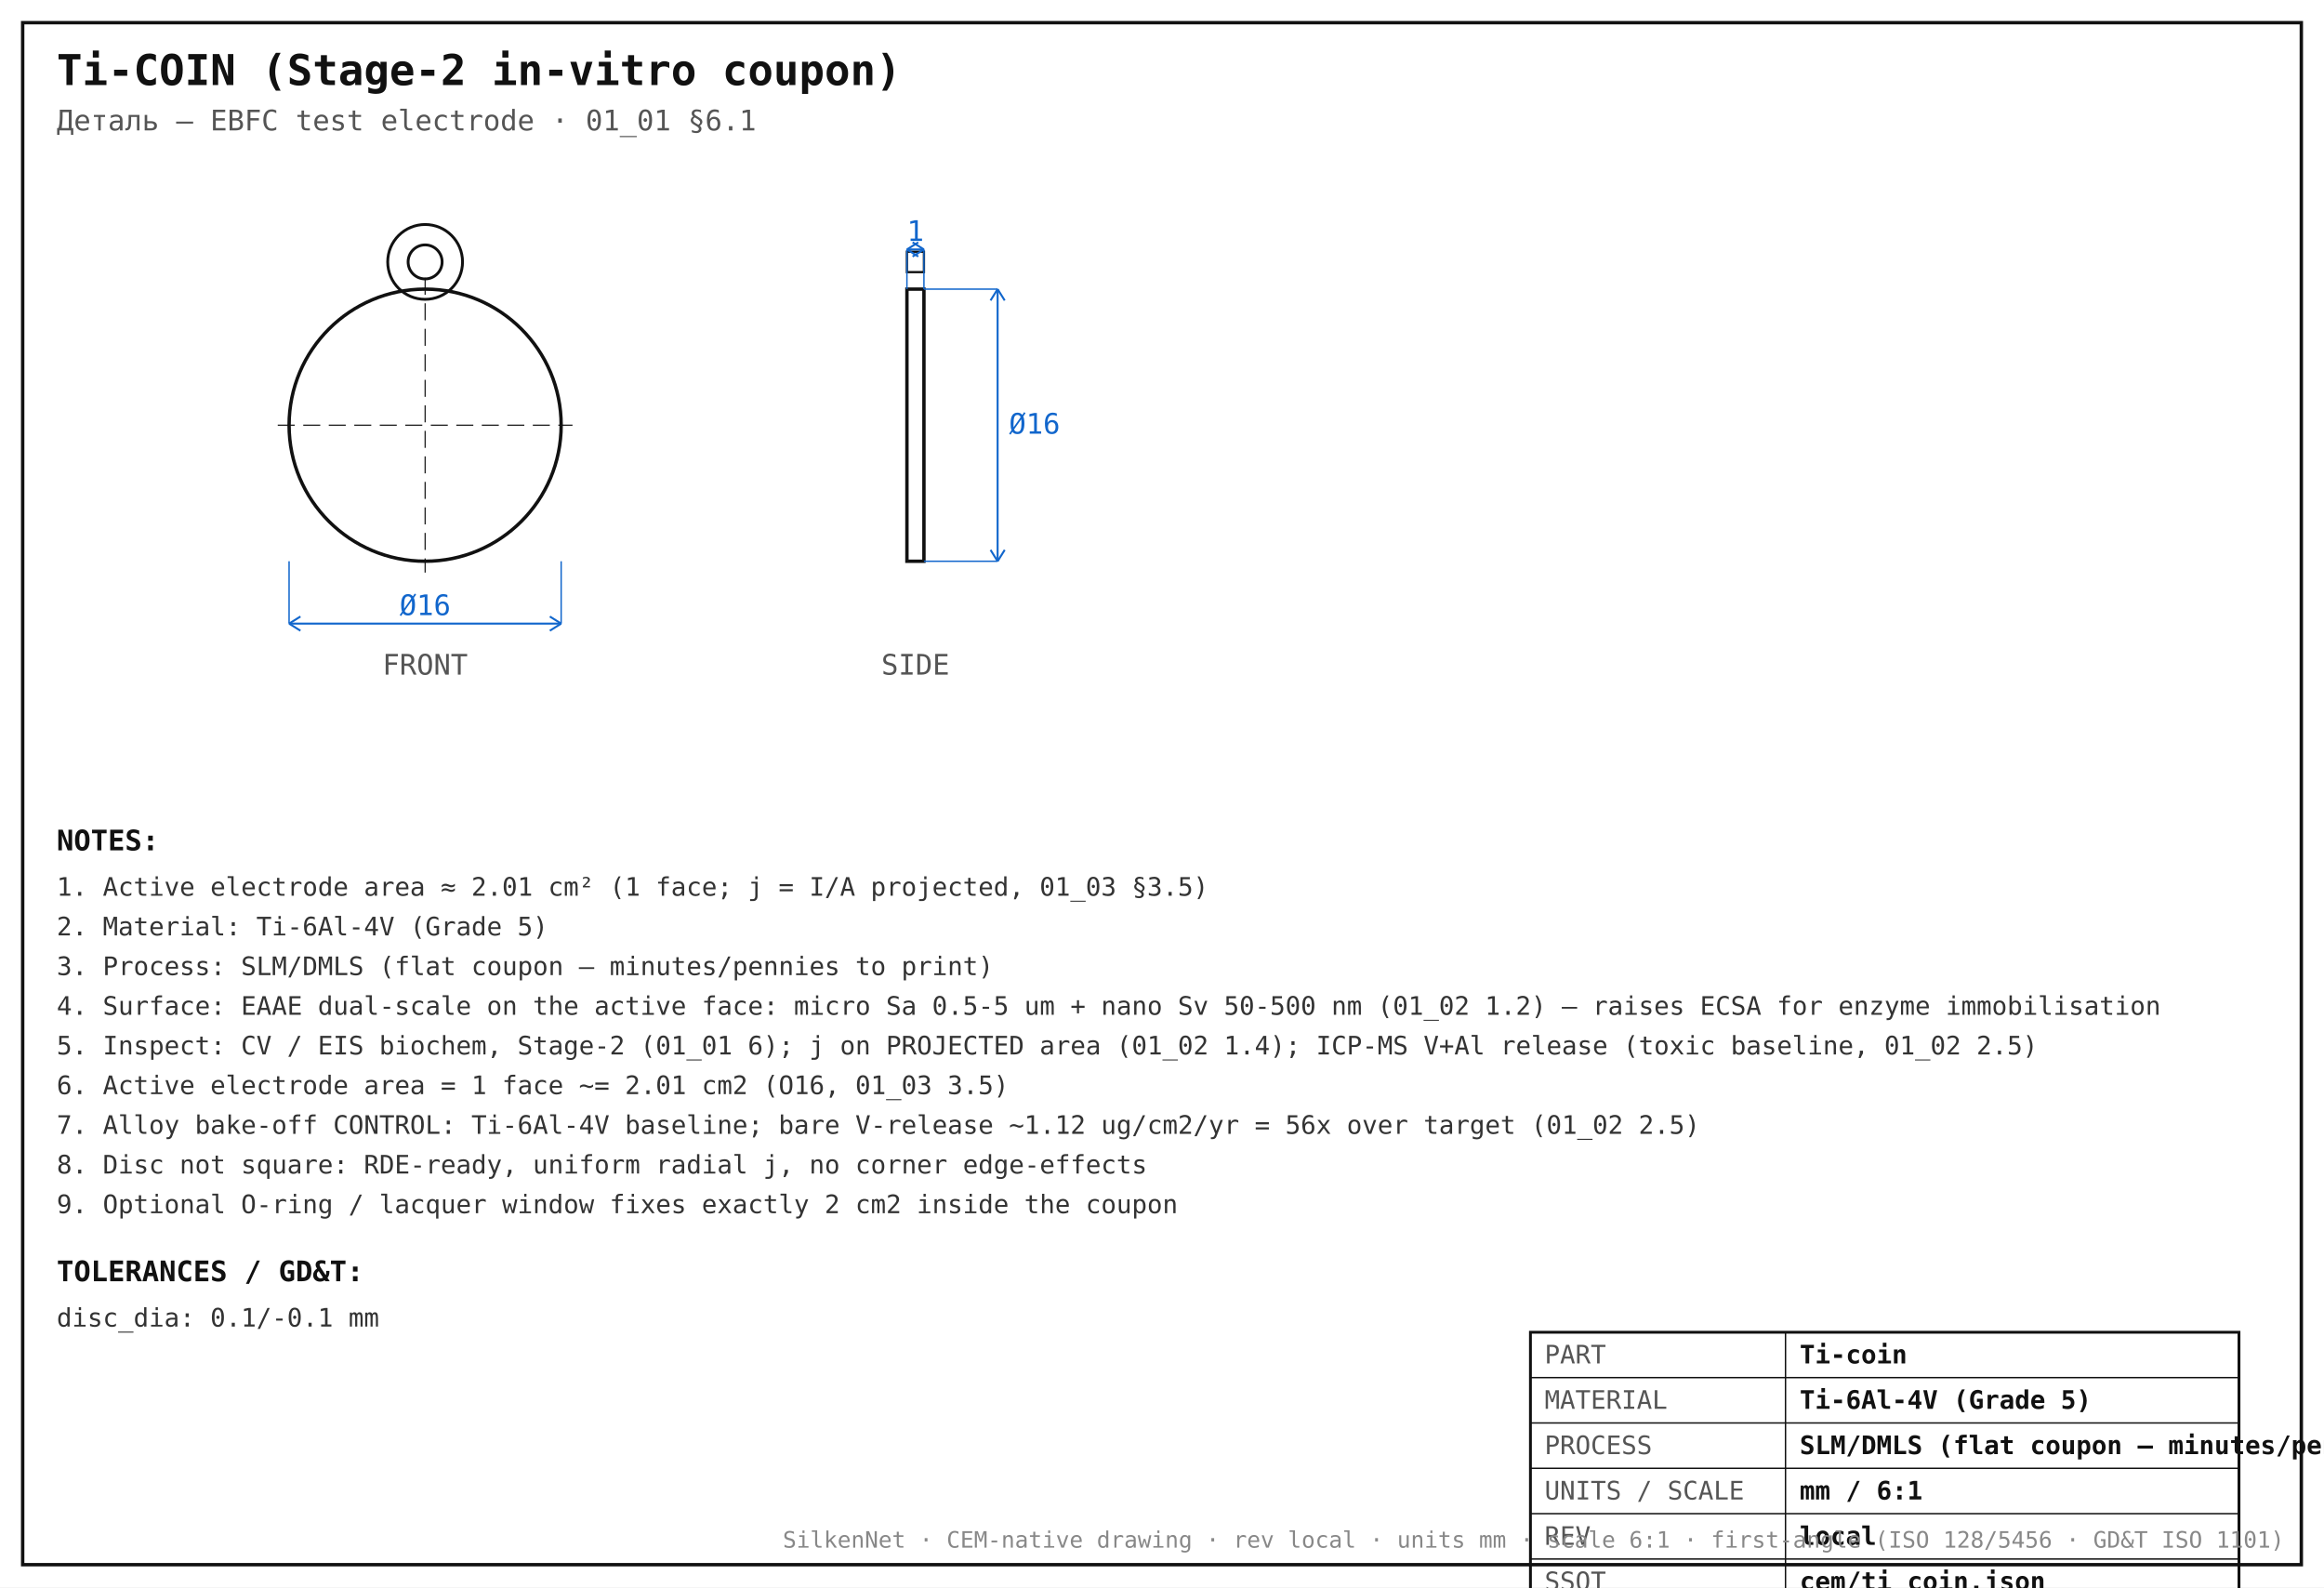
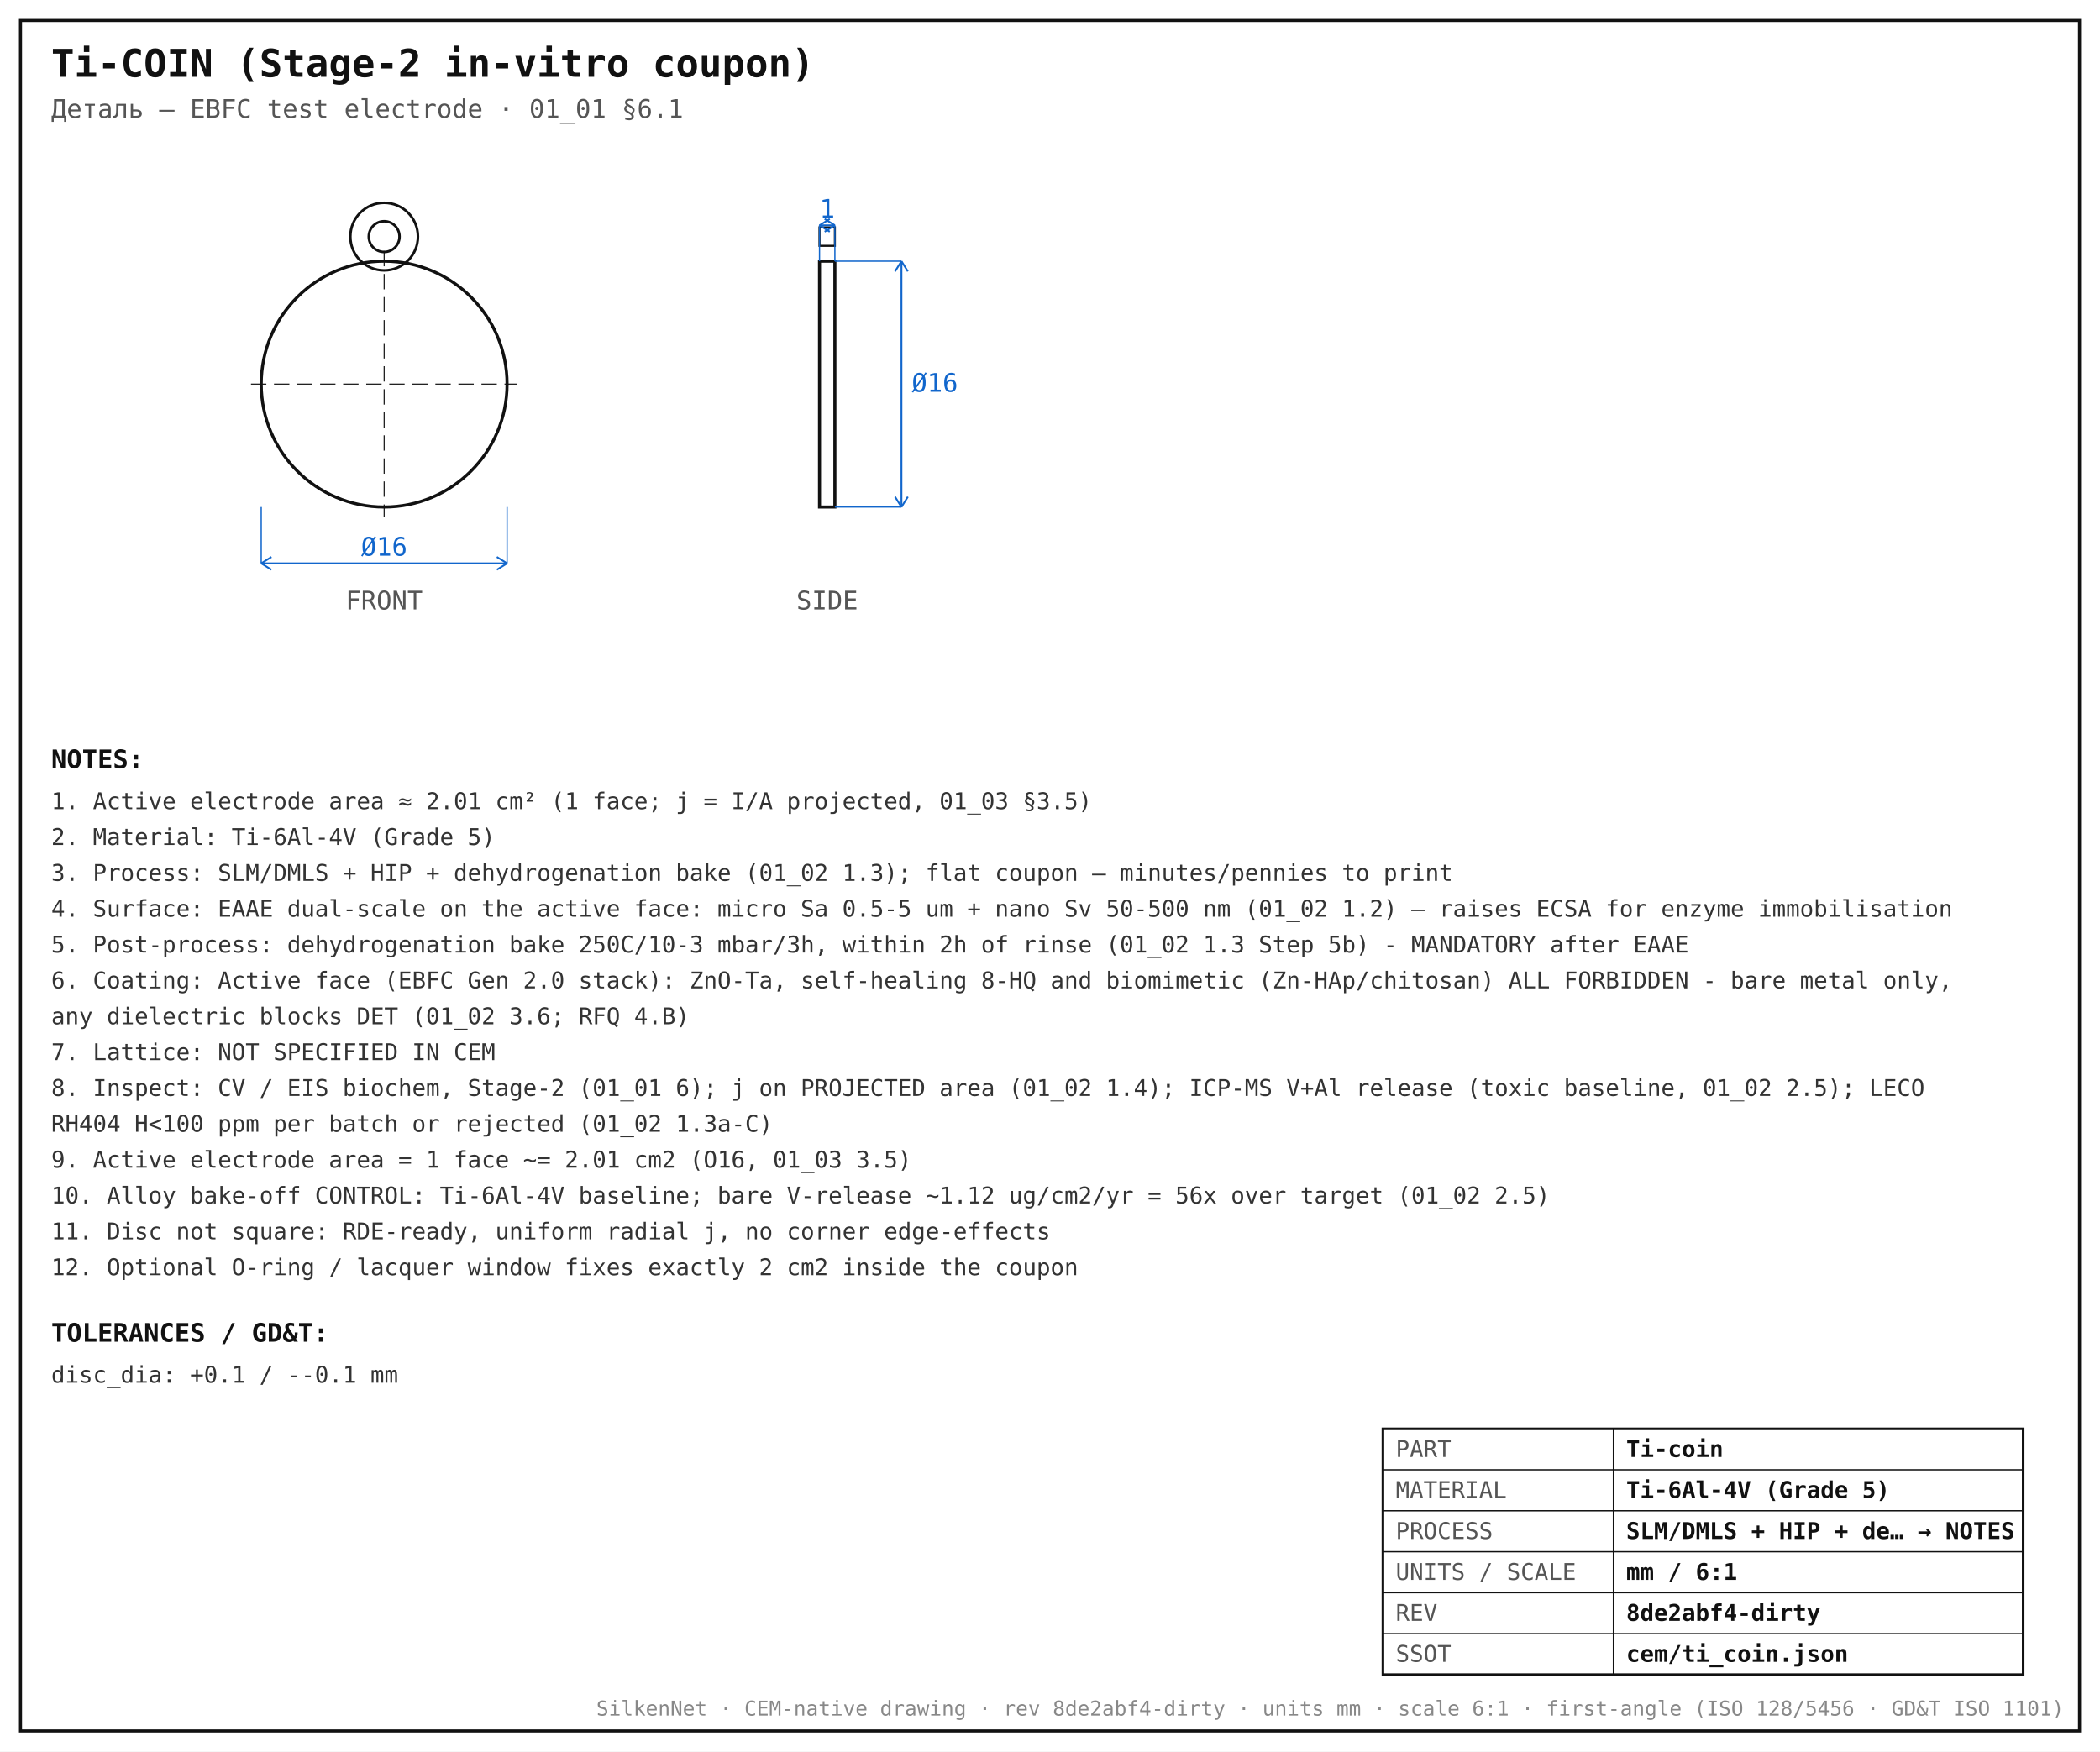
- <svg xmlns="http://www.w3.org/2000/svg" width="820" height="560" viewBox="0 0 820 560">
-   <rect x="0" y="0" width="820" height="560" fill="white" />
-   <rect x="8" y="8" width="804" height="544" fill="none" stroke="#111" stroke-width="1.2" />
+ <svg xmlns="http://www.w3.org/2000/svg" width="820" height="684" viewBox="0 0 820 684">
+   <rect x="0" y="0" width="820" height="684" fill="white" />
+   <rect x="8" y="8" width="804" height="668" fill="none" stroke="#111" stroke-width="1.2" />
  <text x="20" y="30" font-family="monospace" font-size="15" text-anchor="start" fill="#111" font-weight="bold">Ti-COIN  (Stage-2 in-vitro coupon)</text>
  <text x="20" y="46" font-family="monospace" font-size="10" text-anchor="start" fill="#555" font-weight="normal">Деталь — EBFC test electrode · 01_01 §6.1</text>
  <circle cx="150" cy="150" r="48" fill="none" stroke="#111" stroke-width="1.2" />
  <line x1="98" y1="150" x2="202" y2="150" stroke="#111" stroke-width="0.4" stroke-dasharray="6 3" />
  <line x1="150" y1="98" x2="150" y2="202" stroke="#111" stroke-width="0.4" stroke-dasharray="6 3" />
  <circle cx="150" cy="92.4" r="13.2" fill="none" stroke="#111" stroke-width="1" />
  <circle cx="150" cy="92.4" r="6" fill="none" stroke="#111" stroke-width="1" />
  <text x="150" y="238" font-family="monospace" font-size="10" text-anchor="middle" fill="#555" font-weight="normal">FRONT</text>
  <line x1="102" y1="198" x2="102" y2="220" stroke="#1166cc" stroke-width="0.5" />
  <line x1="198" y1="198" x2="198" y2="220" stroke="#1166cc" stroke-width="0.5" />
  <line x1="102" y1="220" x2="198" y2="220" stroke="#1166cc" stroke-width="0.7" />
  <line x1="102" y1="220" x2="106" y2="217.5" stroke="#1166cc" stroke-width="0.7" />
  <line x1="102" y1="220" x2="106" y2="222.5" stroke="#1166cc" stroke-width="0.7" />
  <line x1="198" y1="220" x2="194" y2="217.5" stroke="#1166cc" stroke-width="0.7" />
  <line x1="198" y1="220" x2="194" y2="222.5" stroke="#1166cc" stroke-width="0.7" />
  <text x="150" y="217" font-family="monospace" font-size="10" text-anchor="middle" fill="#1166cc" font-weight="normal">Ø16</text>
  <rect x="320" y="102" width="6" height="96" fill="none" stroke="#111" stroke-width="1.2" />
  <rect x="320" y="88.8" width="6" height="7.2" fill="none" stroke="#111" stroke-width="0.8" />
  <text x="323" y="238" font-family="monospace" font-size="10" text-anchor="middle" fill="#555" font-weight="normal">SIDE</text>
  <line x1="326" y1="102" x2="352" y2="102" stroke="#1166cc" stroke-width="0.5" />
  <line x1="326" y1="198" x2="352" y2="198" stroke="#1166cc" stroke-width="0.5" />
  <line x1="352" y1="102" x2="352" y2="198" stroke="#1166cc" stroke-width="0.7" />
  <line x1="352" y1="102" x2="349.5" y2="106" stroke="#1166cc" stroke-width="0.7" />
  <line x1="352" y1="102" x2="354.5" y2="106" stroke="#1166cc" stroke-width="0.7" />
  <line x1="352" y1="198" x2="349.5" y2="194" stroke="#1166cc" stroke-width="0.7" />
  <line x1="352" y1="198" x2="354.5" y2="194" stroke="#1166cc" stroke-width="0.7" />
  <text x="356" y="153" font-family="monospace" font-size="10" text-anchor="start" fill="#1166cc" font-weight="normal">Ø16</text>
  <line x1="320" y1="102" x2="320" y2="88" stroke="#1166cc" stroke-width="0.5" />
  <line x1="326" y1="102" x2="326" y2="88" stroke="#1166cc" stroke-width="0.5" />
  <line x1="320" y1="88" x2="326" y2="88" stroke="#1166cc" stroke-width="0.7" />
  <line x1="320" y1="88" x2="324" y2="85.5" stroke="#1166cc" stroke-width="0.7" />
  <line x1="320" y1="88" x2="324" y2="90.5" stroke="#1166cc" stroke-width="0.7" />
  <line x1="326" y1="88" x2="322" y2="85.5" stroke="#1166cc" stroke-width="0.7" />
  <line x1="326" y1="88" x2="322" y2="90.5" stroke="#1166cc" stroke-width="0.7" />
  <text x="323" y="85" font-family="monospace" font-size="10" text-anchor="middle" fill="#1166cc" font-weight="normal">1</text>
  <text x="20" y="300" font-family="monospace" font-size="10" text-anchor="start" fill="#111" font-weight="bold">NOTES:</text>
  <text x="20" y="316" font-family="monospace" font-size="9" text-anchor="start" fill="#333" font-weight="normal">1. Active electrode area ≈ 2.01 cm² (1 face; j = I/A projected, 01_03 §3.5)</text>
  <text x="20" y="330" font-family="monospace" font-size="9" text-anchor="start" fill="#333" font-weight="normal">2. Material: Ti-6Al-4V (Grade 5)</text>
-   <text x="20" y="344" font-family="monospace" font-size="9" text-anchor="start" fill="#333" font-weight="normal">3. Process: SLM/DMLS (flat coupon — minutes/pennies to print)</text>
+   <text x="20" y="344" font-family="monospace" font-size="9" text-anchor="start" fill="#333" font-weight="normal">3. Process: SLM/DMLS + HIP + dehydrogenation bake (01_02 1.3); flat coupon — minutes/pennies to print</text>
  <text x="20" y="358" font-family="monospace" font-size="9" text-anchor="start" fill="#333" font-weight="normal">4. Surface: EAAE dual-scale on the active face: micro Sa 0.5-5 um + nano Sv 50-500 nm (01_02 1.2) — raises ECSA for enzyme immobilisation</text>
-   <text x="20" y="372" font-family="monospace" font-size="9" text-anchor="start" fill="#333" font-weight="normal">5. Inspect: CV / EIS biochem, Stage-2 (01_01 6); j on PROJECTED area (01_02 1.4); ICP-MS V+Al release (toxic baseline, 01_02 2.5)</text>
-   <text x="20" y="386" font-family="monospace" font-size="9" text-anchor="start" fill="#333" font-weight="normal">6. Active electrode area = 1 face ~= 2.01 cm2 (O16, 01_03 3.5)</text>
-   <text x="20" y="400" font-family="monospace" font-size="9" text-anchor="start" fill="#333" font-weight="normal">7. Alloy bake-off CONTROL: Ti-6Al-4V baseline; bare V-release ~1.12 ug/cm2/yr = 56x over target (01_02 2.5)</text>
-   <text x="20" y="414" font-family="monospace" font-size="9" text-anchor="start" fill="#333" font-weight="normal">8. Disc not square: RDE-ready, uniform radial j, no corner edge-effects</text>
-   <text x="20" y="428" font-family="monospace" font-size="9" text-anchor="start" fill="#333" font-weight="normal">9. Optional O-ring / lacquer window fixes exactly 2 cm2 inside the coupon</text>
-   <text x="20" y="452" font-family="monospace" font-size="10" text-anchor="start" fill="#111" font-weight="bold">TOLERANCES / GD&amp;T:</text>
-   <text x="20" y="468" font-family="monospace" font-size="9" text-anchor="start" fill="#333" font-weight="normal">disc_dia: 0.1/-0.1 mm</text>
-   <rect x="540" y="470" width="250" height="96" fill="none" stroke="#111" stroke-width="1" />
-   <line x1="630" y1="470" x2="630" y2="486" stroke="#111" stroke-width="0.5" />
-   <text x="545" y="481" font-family="monospace" font-size="9" text-anchor="start" fill="#555" font-weight="normal">PART</text>
-   <text x="635" y="481" font-family="monospace" font-size="9" text-anchor="start" fill="#111" font-weight="bold">Ti-coin</text>
-   <line x1="540" y1="486" x2="790" y2="486" stroke="#111" stroke-width="0.5" />
-   <line x1="630" y1="486" x2="630" y2="502" stroke="#111" stroke-width="0.5" />
-   <text x="545" y="497" font-family="monospace" font-size="9" text-anchor="start" fill="#555" font-weight="normal">MATERIAL</text>
-   <text x="635" y="497" font-family="monospace" font-size="9" text-anchor="start" fill="#111" font-weight="bold">Ti-6Al-4V (Grade 5)</text>
-   <line x1="540" y1="502" x2="790" y2="502" stroke="#111" stroke-width="0.5" />
-   <line x1="630" y1="502" x2="630" y2="518" stroke="#111" stroke-width="0.5" />
-   <text x="545" y="513" font-family="monospace" font-size="9" text-anchor="start" fill="#555" font-weight="normal">PROCESS</text>
-   <text x="635" y="513" font-family="monospace" font-size="9" text-anchor="start" fill="#111" font-weight="bold">SLM/DMLS (flat coupon — minutes/pennies to print)</text>
-   <line x1="540" y1="518" x2="790" y2="518" stroke="#111" stroke-width="0.5" />
-   <line x1="630" y1="518" x2="630" y2="534" stroke="#111" stroke-width="0.5" />
-   <text x="545" y="529" font-family="monospace" font-size="9" text-anchor="start" fill="#555" font-weight="normal">UNITS / SCALE</text>
-   <text x="635" y="529" font-family="monospace" font-size="9" text-anchor="start" fill="#111" font-weight="bold">mm / 6:1</text>
-   <line x1="540" y1="534" x2="790" y2="534" stroke="#111" stroke-width="0.5" />
-   <line x1="630" y1="534" x2="630" y2="550" stroke="#111" stroke-width="0.5" />
-   <text x="545" y="545" font-family="monospace" font-size="9" text-anchor="start" fill="#555" font-weight="normal">REV</text>
-   <text x="635" y="545" font-family="monospace" font-size="9" text-anchor="start" fill="#111" font-weight="bold">local</text>
-   <line x1="540" y1="550" x2="790" y2="550" stroke="#111" stroke-width="0.5" />
-   <line x1="630" y1="550" x2="630" y2="566" stroke="#111" stroke-width="0.5" />
-   <text x="545" y="561" font-family="monospace" font-size="9" text-anchor="start" fill="#555" font-weight="normal">SSOT</text>
-   <text x="635" y="561" font-family="monospace" font-size="9" text-anchor="start" fill="#111" font-weight="bold">cem/ti_coin.json</text>
-   <text x="806" y="546" font-family="monospace" font-size="8" text-anchor="end" fill="#888" font-weight="normal">SilkenNet · CEM-native drawing · rev local · units mm · scale 6:1 · first-angle (ISO 128/5456 · GD&amp;T ISO 1101)</text>
+   <text x="20" y="372" font-family="monospace" font-size="9" text-anchor="start" fill="#333" font-weight="normal">5. Post-process: dehydrogenation bake 250C/10-3 mbar/3h, within 2h of rinse (01_02 1.3 Step 5b) - MANDATORY after EAAE</text>
+   <text x="20" y="386" font-family="monospace" font-size="9" text-anchor="start" fill="#333" font-weight="normal">6. Coating: Active face (EBFC Gen 2.0 stack): ZnO-Ta, self-healing 8-HQ and biomimetic (Zn-HAp/chitosan) ALL FORBIDDEN - bare metal only,</text>
+   <text x="20" y="400" font-family="monospace" font-size="9" text-anchor="start" fill="#333" font-weight="normal">   any dielectric blocks DET (01_02 3.6; RFQ 4.B)</text>
+   <text x="20" y="414" font-family="monospace" font-size="9" text-anchor="start" fill="#333" font-weight="normal">7. Lattice: NOT SPECIFIED IN CEM</text>
+   <text x="20" y="428" font-family="monospace" font-size="9" text-anchor="start" fill="#333" font-weight="normal">8. Inspect: CV / EIS biochem, Stage-2 (01_01 6); j on PROJECTED area (01_02 1.4); ICP-MS V+Al release (toxic baseline, 01_02 2.5); LECO</text>
+   <text x="20" y="442" font-family="monospace" font-size="9" text-anchor="start" fill="#333" font-weight="normal">   RH404 H&lt;100 ppm per batch or rejected (01_02 1.3a-C)</text>
+   <text x="20" y="456" font-family="monospace" font-size="9" text-anchor="start" fill="#333" font-weight="normal">9. Active electrode area = 1 face ~= 2.01 cm2 (O16, 01_03 3.5)</text>
+   <text x="20" y="470" font-family="monospace" font-size="9" text-anchor="start" fill="#333" font-weight="normal">10. Alloy bake-off CONTROL: Ti-6Al-4V baseline; bare V-release ~1.12 ug/cm2/yr = 56x over target (01_02 2.5)</text>
+   <text x="20" y="484" font-family="monospace" font-size="9" text-anchor="start" fill="#333" font-weight="normal">11. Disc not square: RDE-ready, uniform radial j, no corner edge-effects</text>
+   <text x="20" y="498" font-family="monospace" font-size="9" text-anchor="start" fill="#333" font-weight="normal">12. Optional O-ring / lacquer window fixes exactly 2 cm2 inside the coupon</text>
+   <text x="20" y="524" font-family="monospace" font-size="10" text-anchor="start" fill="#111" font-weight="bold">TOLERANCES / GD&amp;T:</text>
+   <text x="20" y="540" font-family="monospace" font-size="9" text-anchor="start" fill="#333" font-weight="normal">disc_dia: +0.1 / --0.1 mm</text>
+   <rect x="540" y="558" width="250" height="96" fill="none" stroke="#111" stroke-width="1" />
+   <line x1="630" y1="558" x2="630" y2="574" stroke="#111" stroke-width="0.5" />
+   <text x="545" y="569" font-family="monospace" font-size="9" text-anchor="start" fill="#555" font-weight="normal">PART</text>
+   <text x="635" y="569" font-family="monospace" font-size="9" text-anchor="start" fill="#111" font-weight="bold">Ti-coin</text>
+   <line x1="540" y1="574" x2="790" y2="574" stroke="#111" stroke-width="0.5" />
+   <line x1="630" y1="574" x2="630" y2="590" stroke="#111" stroke-width="0.5" />
+   <text x="545" y="585" font-family="monospace" font-size="9" text-anchor="start" fill="#555" font-weight="normal">MATERIAL</text>
+   <text x="635" y="585" font-family="monospace" font-size="9" text-anchor="start" fill="#111" font-weight="bold">Ti-6Al-4V (Grade 5)</text>
+   <line x1="540" y1="590" x2="790" y2="590" stroke="#111" stroke-width="0.5" />
+   <line x1="630" y1="590" x2="630" y2="606" stroke="#111" stroke-width="0.5" />
+   <text x="545" y="601" font-family="monospace" font-size="9" text-anchor="start" fill="#555" font-weight="normal">PROCESS</text>
+   <text x="635" y="601" font-family="monospace" font-size="9" text-anchor="start" fill="#111" font-weight="bold">SLM/DMLS + HIP + de… → NOTES</text>
+   <line x1="540" y1="606" x2="790" y2="606" stroke="#111" stroke-width="0.5" />
+   <line x1="630" y1="606" x2="630" y2="622" stroke="#111" stroke-width="0.5" />
+   <text x="545" y="617" font-family="monospace" font-size="9" text-anchor="start" fill="#555" font-weight="normal">UNITS / SCALE</text>
+   <text x="635" y="617" font-family="monospace" font-size="9" text-anchor="start" fill="#111" font-weight="bold">mm / 6:1</text>
+   <line x1="540" y1="622" x2="790" y2="622" stroke="#111" stroke-width="0.5" />
+   <line x1="630" y1="622" x2="630" y2="638" stroke="#111" stroke-width="0.5" />
+   <text x="545" y="633" font-family="monospace" font-size="9" text-anchor="start" fill="#555" font-weight="normal">REV</text>
+   <text x="635" y="633" font-family="monospace" font-size="9" text-anchor="start" fill="#111" font-weight="bold">8de2abf4-dirty</text>
+   <line x1="540" y1="638" x2="790" y2="638" stroke="#111" stroke-width="0.5" />
+   <line x1="630" y1="638" x2="630" y2="654" stroke="#111" stroke-width="0.5" />
+   <text x="545" y="649" font-family="monospace" font-size="9" text-anchor="start" fill="#555" font-weight="normal">SSOT</text>
+   <text x="635" y="649" font-family="monospace" font-size="9" text-anchor="start" fill="#111" font-weight="bold">cem/ti_coin.json</text>
+   <text x="806" y="670" font-family="monospace" font-size="8" text-anchor="end" fill="#888" font-weight="normal">SilkenNet · CEM-native drawing · rev 8de2abf4-dirty · units mm · scale 6:1 · first-angle (ISO 128/5456 · GD&amp;T ISO 1101)</text>
</svg>
